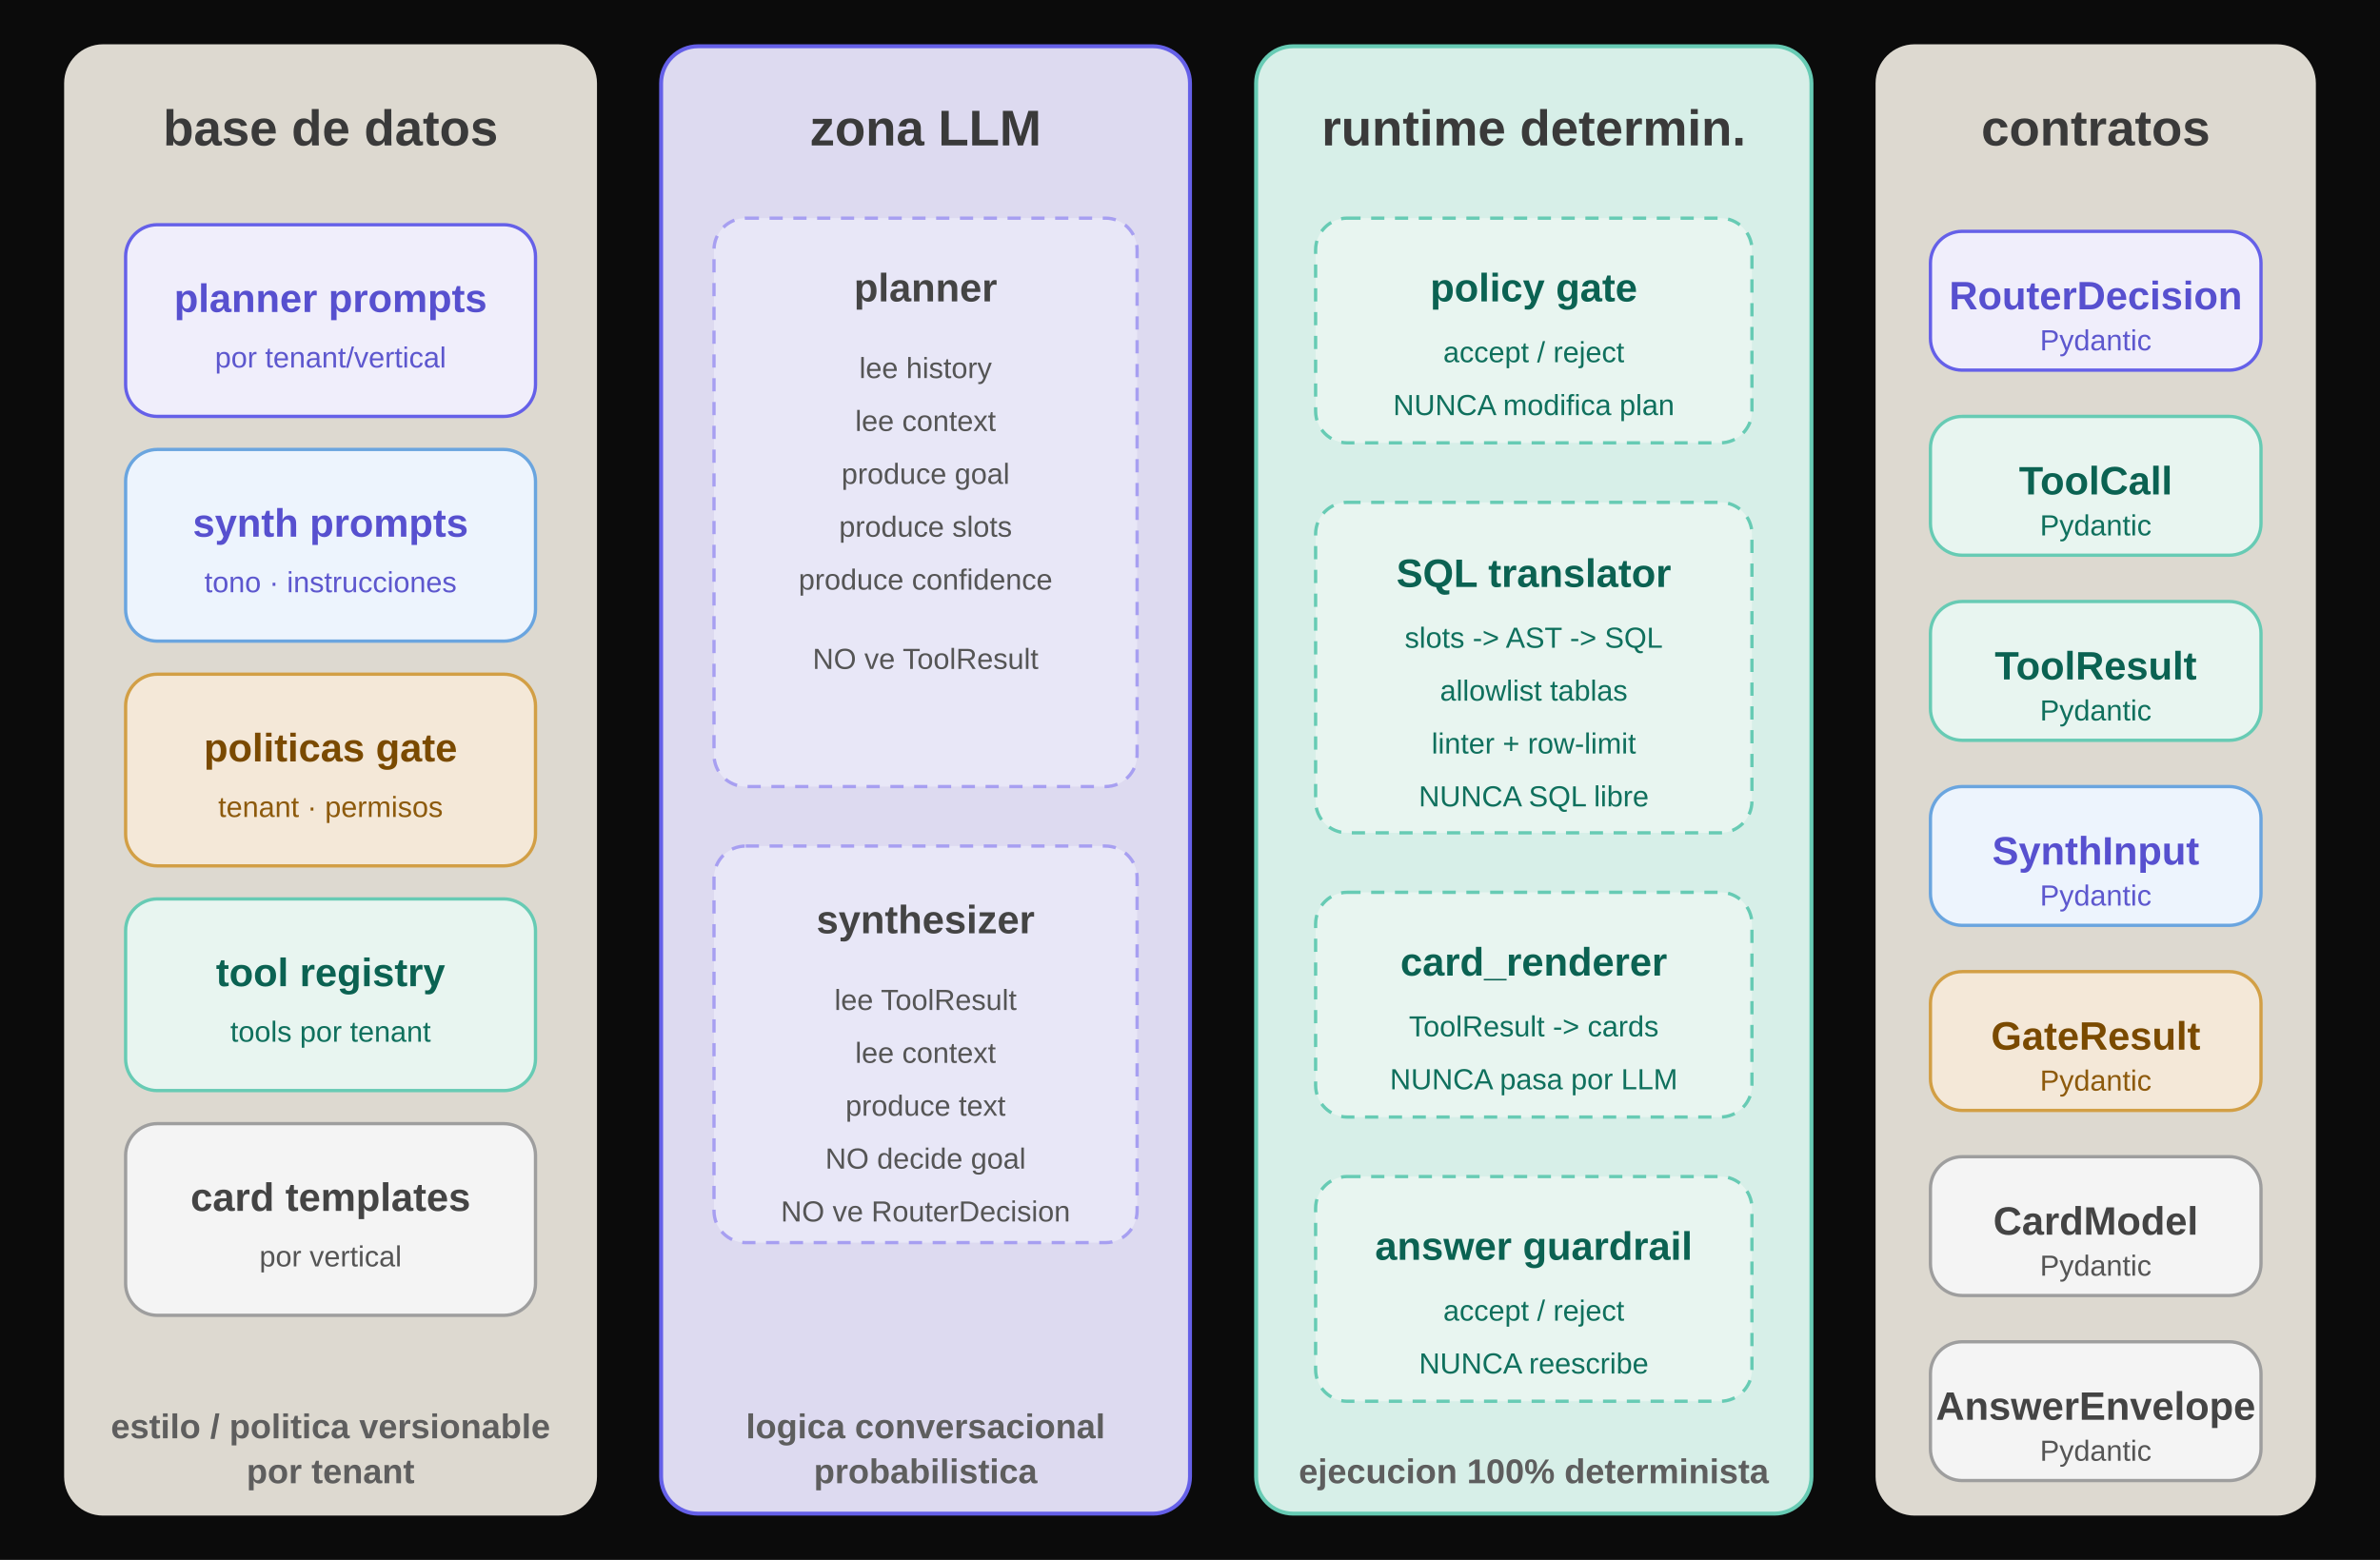
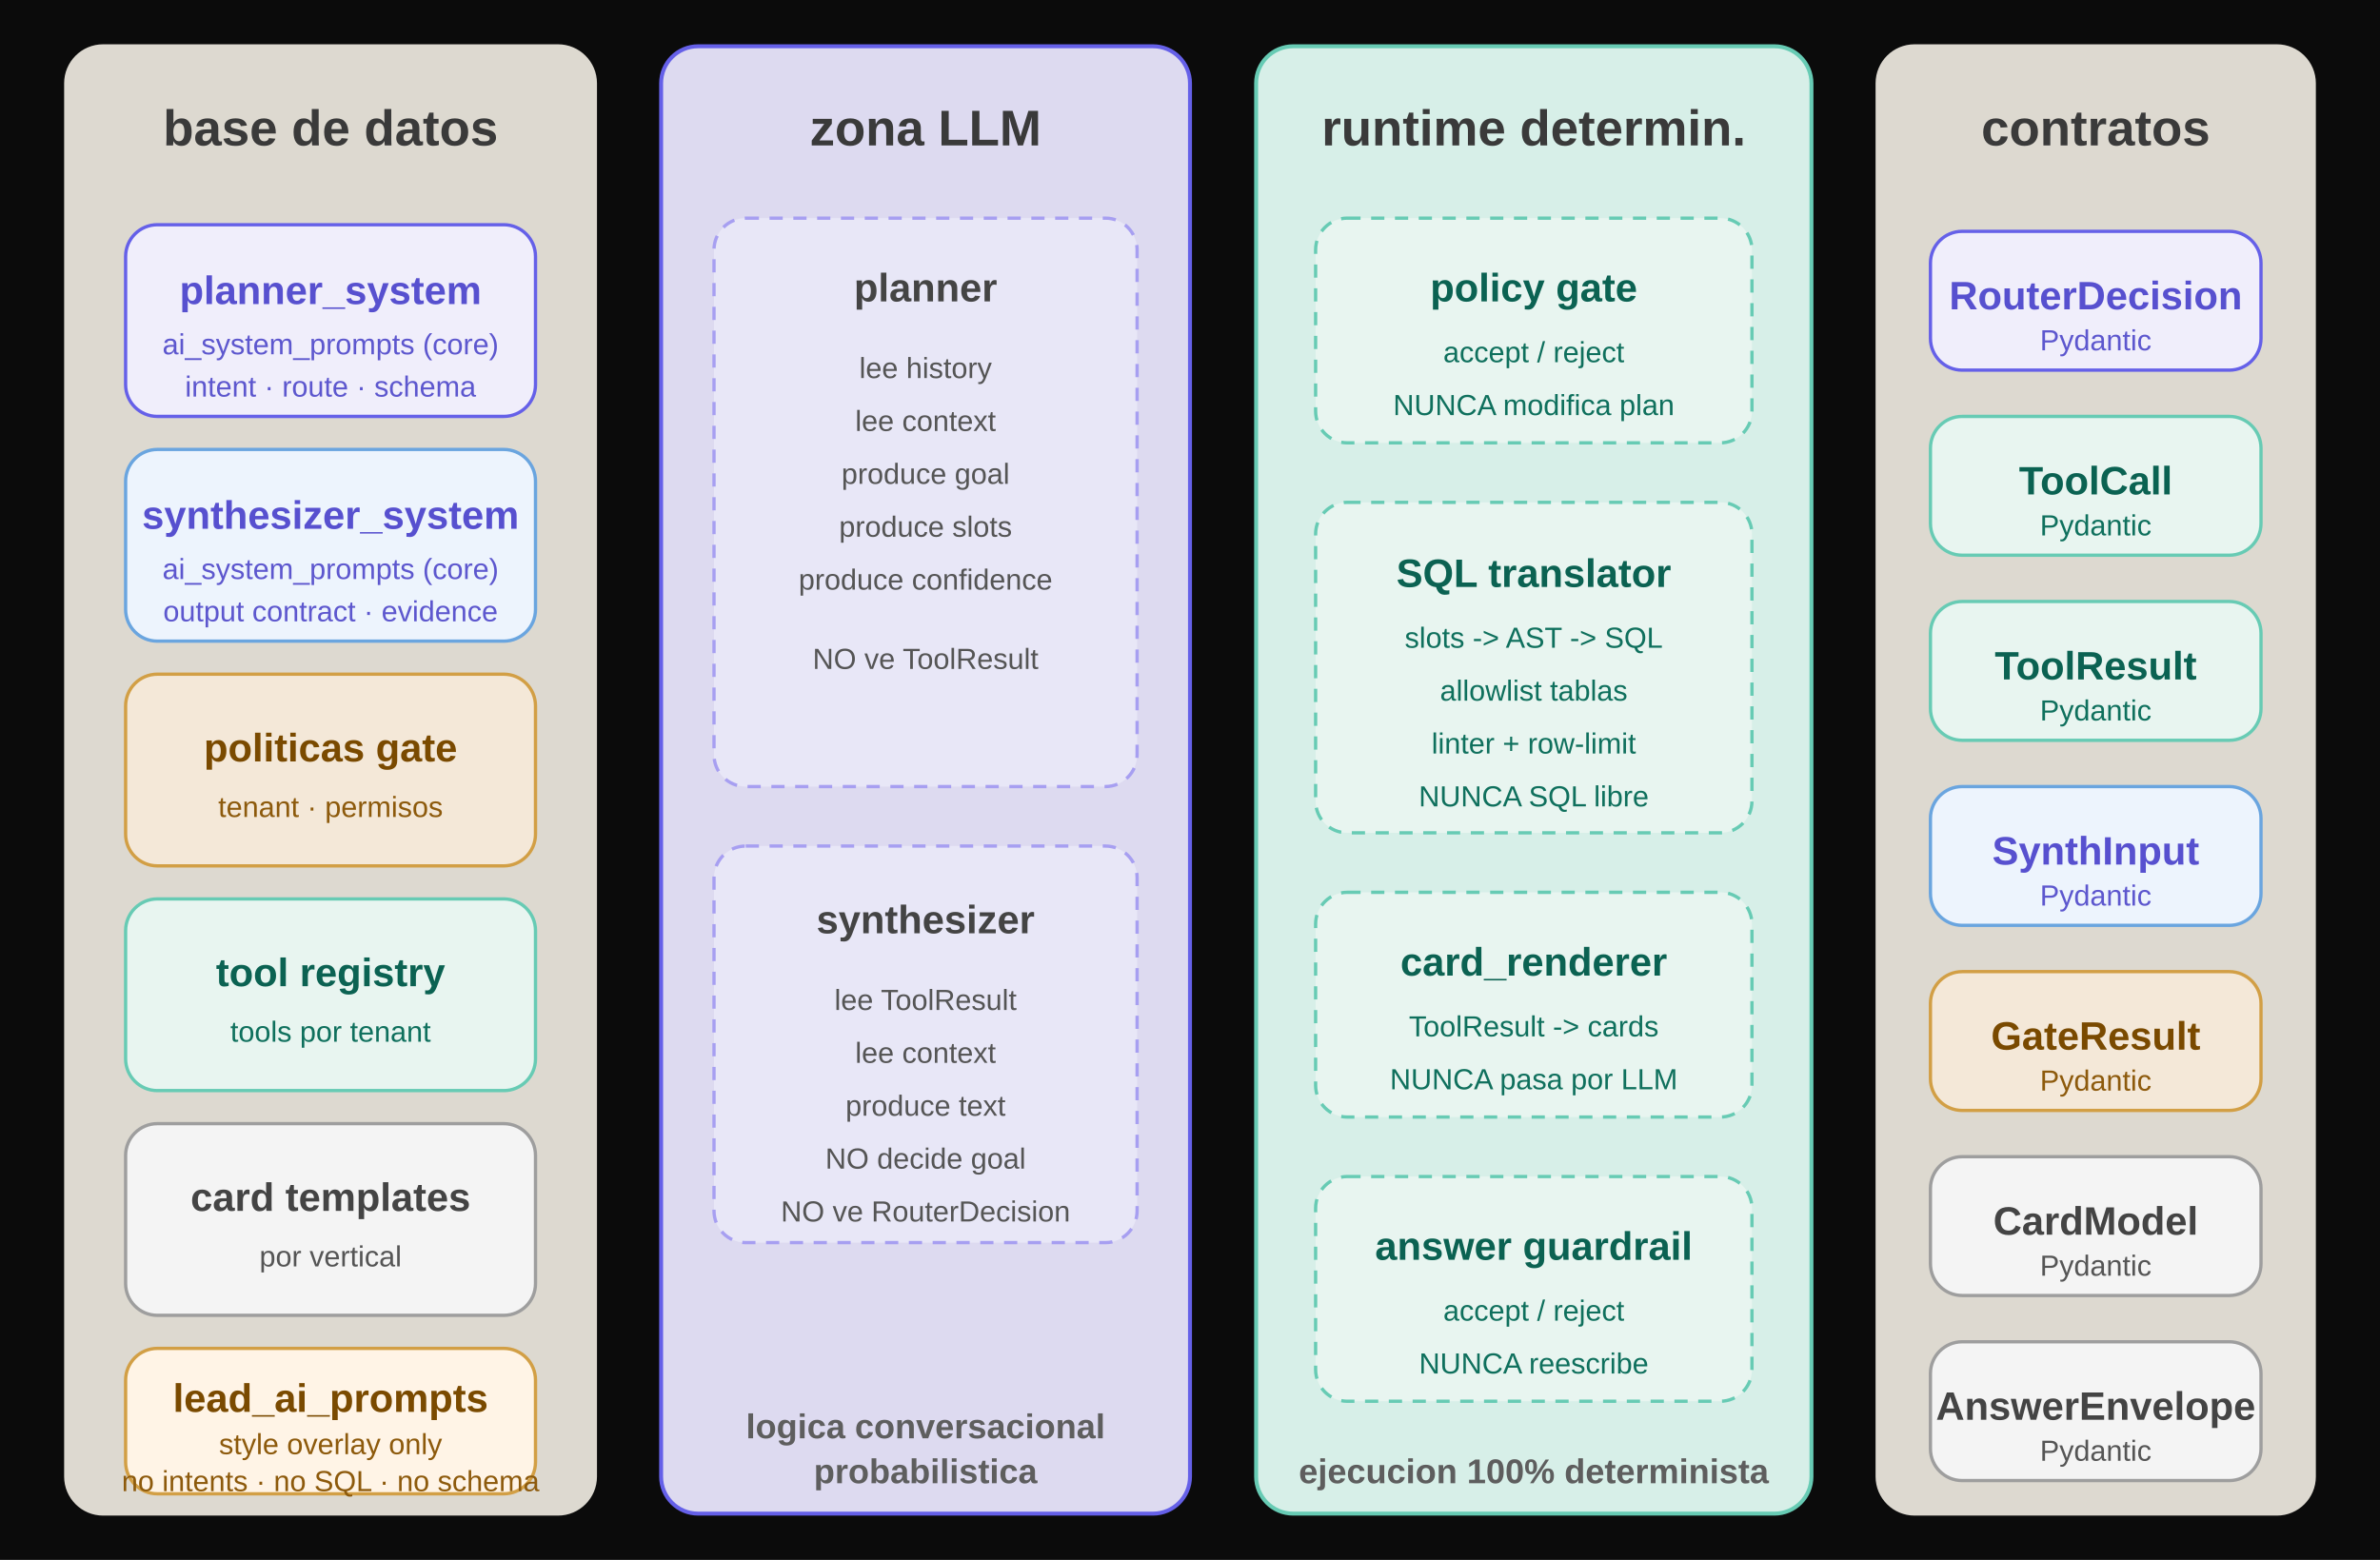
<svg xmlns="http://www.w3.org/2000/svg" width="1800" height="1180" viewBox="0 0 1800 1180">
  <defs>
    <style>
      .bg { fill: #0b0b0b; }
      .col { stroke-width: 3; rx: 28; ry: 28; }
      .inner { stroke-width: 2.5; rx: 24; ry: 24; }
      .title { font: 700 38px Arial, Helvetica, sans-serif; text-anchor: middle; fill: #3a3a3a; }
      .db { font: 700 30px Arial, Helvetica, sans-serif; text-anchor: middle; fill: #5750cf; }
      .dbsub { font: 400 22px Arial, Helvetica, sans-serif; text-anchor: middle; fill: #5d57ce; }
      .gate { font: 700 30px Arial, Helvetica, sans-serif; text-anchor: middle; fill: #7a4a00; }
      .gatesub { font: 400 22px Arial, Helvetica, sans-serif; text-anchor: middle; fill: #8d5a0c; }
      .run { font: 700 30px Arial, Helvetica, sans-serif; text-anchor: middle; fill: #0b6252; }
      .runsub { font: 400 22px Arial, Helvetica, sans-serif; text-anchor: middle; fill: #0f705d; }
      .plain { font: 700 30px Arial, Helvetica, sans-serif; text-anchor: middle; fill: #444444; }
      .plainsub { font: 400 22px Arial, Helvetica, sans-serif; text-anchor: middle; fill: #555555; }
      .footer { font: 700 26px Arial, Helvetica, sans-serif; text-anchor: middle; fill: #5e5e5e; }
    </style>
  </defs>
  <rect class="bg" x="0" y="0" width="1800" height="1180" />
  <rect class="col" x="50" y="35" width="400" height="1110" fill="#ddd9d0" stroke="#ddd9d0" />
  <rect class="col" x="500" y="35" width="400" height="1110" fill="#dddaf0" stroke="#6560e8" />
  <rect class="col" x="950" y="35" width="420" height="1110" fill="#d7efe8" stroke="#67cbb4" />
  <rect class="col" x="1420" y="35" width="330" height="1110" fill="#ddd9d0" stroke="#ddd9d0" />
  <text class="title" x="250" y="110">base de datos</text>
  <text class="title" x="700" y="110">zona LLM</text>
  <text class="title" x="1160" y="110">runtime determin.</text>
  <text class="title" x="1585" y="110">contratos</text>
  <rect class="inner" x="95" y="170" width="310" height="145" fill="#f0eefb" stroke="#6560e8" />
-   <text class="db" x="250" y="236">planner prompts</text>
-   <text class="dbsub" x="250" y="278">por tenant/vertical</text>
+   <text class="db" x="250" y="230">planner_system</text>
+   <text class="dbsub" x="250" y="268">ai_system_prompts (core)</text>
+   <text class="dbsub" x="250" y="300">intent · route · schema</text>
  <rect class="inner" x="95" y="340" width="310" height="145" fill="#edf4fd" stroke="#6aa5df" />
-   <text class="db" x="250" y="406">synth prompts</text>
-   <text class="dbsub" x="250" y="448">tono · instrucciones</text>
+   <text class="db" x="250" y="400">synthesizer_system</text>
+   <text class="dbsub" x="250" y="438">ai_system_prompts (core)</text>
+   <text class="dbsub" x="250" y="470">output contract · evidence</text>
  <rect class="inner" x="95" y="510" width="310" height="145" fill="#f4e8d8" stroke="#d29f45" />
  <text class="gate" x="250" y="576">politicas gate</text>
  <text class="gatesub" x="250" y="618">tenant · permisos</text>
  <rect class="inner" x="95" y="680" width="310" height="145" fill="#e8f5f0" stroke="#67cbb4" />
  <text class="run" x="250" y="746">tool registry</text>
  <text class="runsub" x="250" y="788">tools por tenant</text>
  <rect class="inner" x="95" y="850" width="310" height="145" fill="#f4f4f4" stroke="#9e9e9e" />
  <text class="plain" x="250" y="916">card templates</text>
  <text class="plainsub" x="250" y="958">por vertical</text>
-   <text class="footer" x="250" y="1088">estilo / politica versionable</text>
-   <text class="footer" x="250" y="1122">por tenant</text>
+   <rect class="inner" x="95" y="1020" width="310" height="110" fill="#fff4e6" stroke="#d29f45" />
+   <text class="gate" x="250" y="1068">lead_ai_prompts</text>
+   <text class="gatesub" x="250" y="1100">style overlay only</text>
+   <text class="gatesub" x="250" y="1128">no intents · no SQL · no schema</text>
  <rect class="inner" x="540" y="165" width="320" height="430" fill="#e8e7f7" stroke="#a79ff1" stroke-dasharray="10 8" />
  <text class="plain" x="700" y="228">planner</text>
  <text class="plainsub" x="700" y="286">lee history</text>
  <text class="plainsub" x="700" y="326">lee context</text>
  <text class="plainsub" x="700" y="366">produce goal</text>
  <text class="plainsub" x="700" y="406">produce slots</text>
  <text class="plainsub" x="700" y="446">produce confidence</text>
  <text class="plainsub" x="700" y="506">NO ve ToolResult</text>
  <rect class="inner" x="540" y="640" width="320" height="300" fill="#e8e7f7" stroke="#a79ff1" stroke-dasharray="10 8" />
  <text class="plain" x="700" y="706">synthesizer</text>
  <text class="plainsub" x="700" y="764">lee ToolResult</text>
  <text class="plainsub" x="700" y="804">lee context</text>
  <text class="plainsub" x="700" y="844">produce text</text>
  <text class="plainsub" x="700" y="884">NO decide goal</text>
  <text class="plainsub" x="700" y="924">NO ve RouterDecision</text>
  <text class="footer" x="700" y="1088">logica conversacional</text>
  <text class="footer" x="700" y="1122">probabilistica</text>
  <rect class="inner" x="995" y="165" width="330" height="170" fill="#e8f5f0" stroke="#67cbb4" stroke-dasharray="10 8" />
  <text class="run" x="1160" y="228">policy gate</text>
  <text class="runsub" x="1160" y="274">accept / reject</text>
  <text class="runsub" x="1160" y="314">NUNCA modifica plan</text>
  <rect class="inner" x="995" y="380" width="330" height="250" fill="#e8f5f0" stroke="#67cbb4" stroke-dasharray="10 8" />
  <text class="run" x="1160" y="444">SQL translator</text>
  <text class="runsub" x="1160" y="490">slots -&gt; AST -&gt; SQL</text>
  <text class="runsub" x="1160" y="530">allowlist tablas</text>
  <text class="runsub" x="1160" y="570">linter + row-limit</text>
  <text class="runsub" x="1160" y="610">NUNCA SQL libre</text>
  <rect class="inner" x="995" y="675" width="330" height="170" fill="#e8f5f0" stroke="#67cbb4" stroke-dasharray="10 8" />
  <text class="run" x="1160" y="738">card_renderer</text>
  <text class="runsub" x="1160" y="784">ToolResult -&gt; cards</text>
  <text class="runsub" x="1160" y="824">NUNCA pasa por LLM</text>
  <rect class="inner" x="995" y="890" width="330" height="170" fill="#e8f5f0" stroke="#67cbb4" stroke-dasharray="10 8" />
  <text class="run" x="1160" y="953">answer guardrail</text>
  <text class="runsub" x="1160" y="999">accept / reject</text>
  <text class="runsub" x="1160" y="1039">NUNCA reescribe</text>
  <text class="footer" x="1160" y="1122">ejecucion 100% determinista</text>
  <rect class="inner" x="1460" y="175" width="250" height="105" fill="#f0eefb" stroke="#6560e8" />
  <text class="db" x="1585" y="234">RouterDecision</text>
  <text class="dbsub" x="1585" y="265">Pydantic</text>
  <rect class="inner" x="1460" y="315" width="250" height="105" fill="#e8f5f0" stroke="#67cbb4" />
  <text class="run" x="1585" y="374">ToolCall</text>
  <text class="runsub" x="1585" y="405">Pydantic</text>
  <rect class="inner" x="1460" y="455" width="250" height="105" fill="#e8f5f0" stroke="#67cbb4" />
  <text class="run" x="1585" y="514">ToolResult</text>
  <text class="runsub" x="1585" y="545">Pydantic</text>
  <rect class="inner" x="1460" y="595" width="250" height="105" fill="#edf4fd" stroke="#6aa5df" />
  <text class="db" x="1585" y="654">SynthInput</text>
  <text class="dbsub" x="1585" y="685">Pydantic</text>
  <rect class="inner" x="1460" y="735" width="250" height="105" fill="#f4e8d8" stroke="#d29f45" />
  <text class="gate" x="1585" y="794">GateResult</text>
  <text class="gatesub" x="1585" y="825">Pydantic</text>
  <rect class="inner" x="1460" y="875" width="250" height="105" fill="#f4f4f4" stroke="#9e9e9e" />
  <text class="plain" x="1585" y="934">CardModel</text>
  <text class="plainsub" x="1585" y="965">Pydantic</text>
  <rect class="inner" x="1460" y="1015" width="250" height="105" fill="#f4f4f4" stroke="#9e9e9e" />
  <text class="plain" x="1585" y="1074">AnswerEnvelope</text>
  <text class="plainsub" x="1585" y="1105">Pydantic</text>
</svg>
